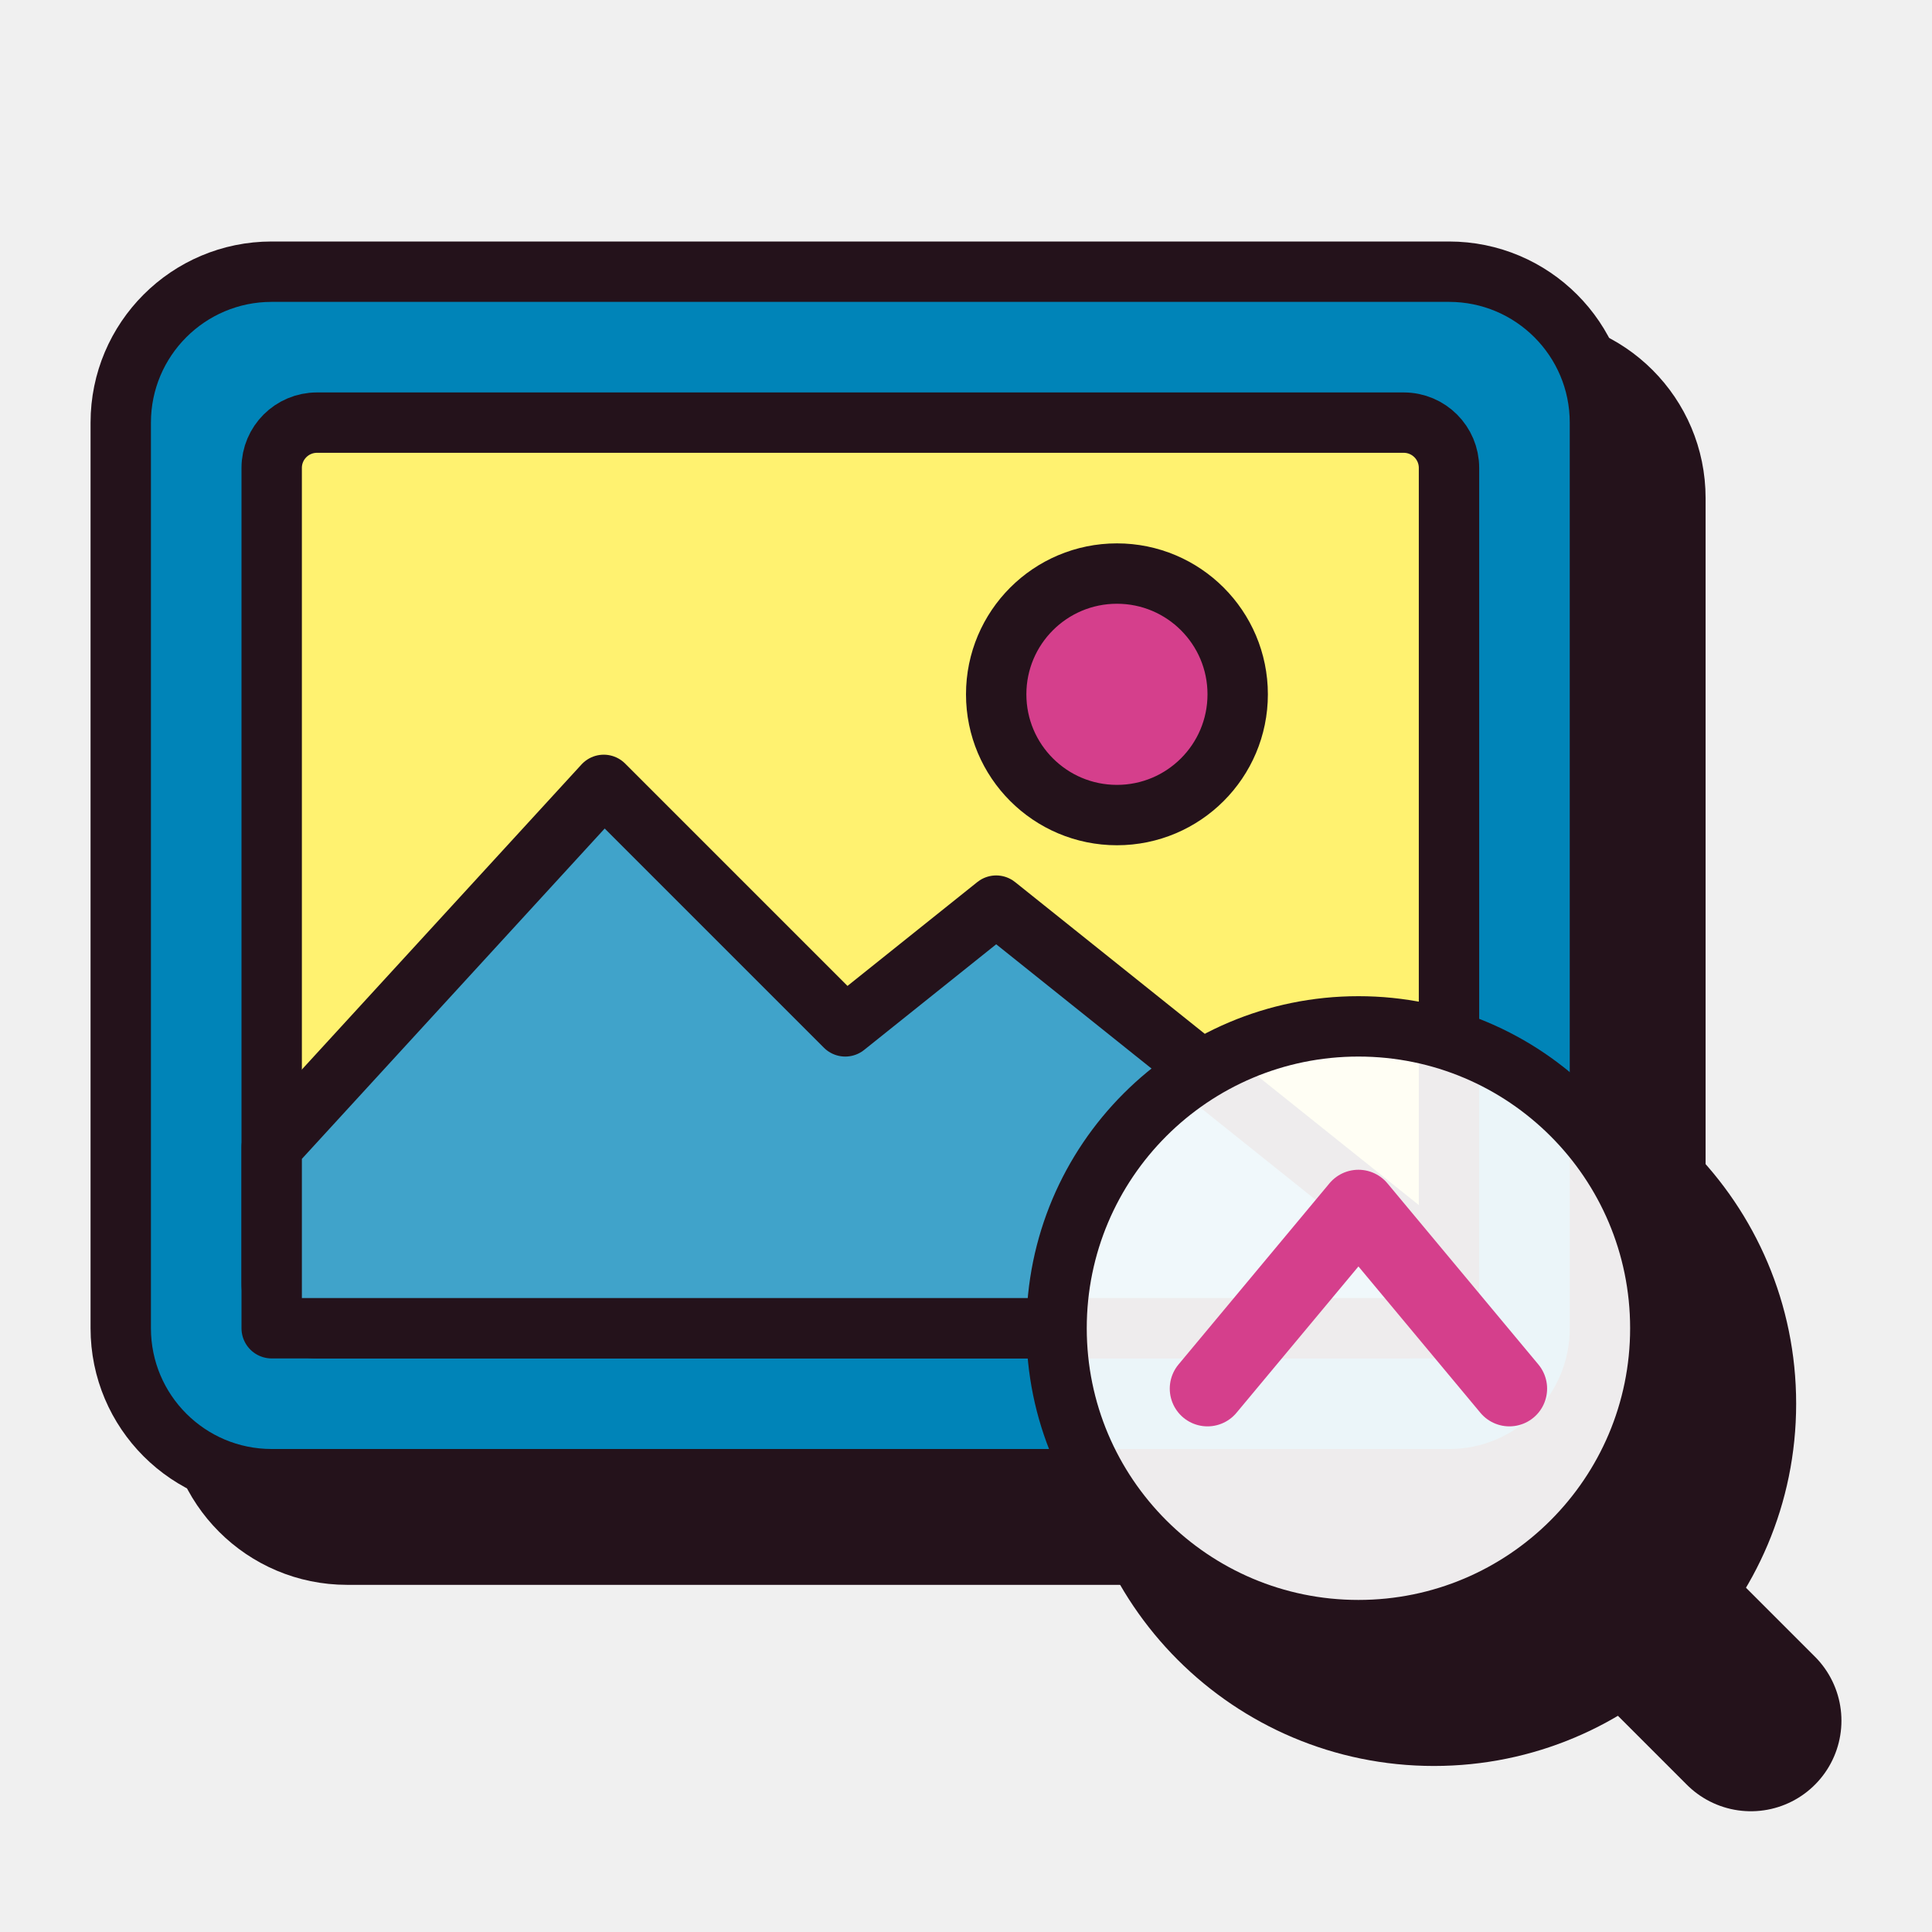
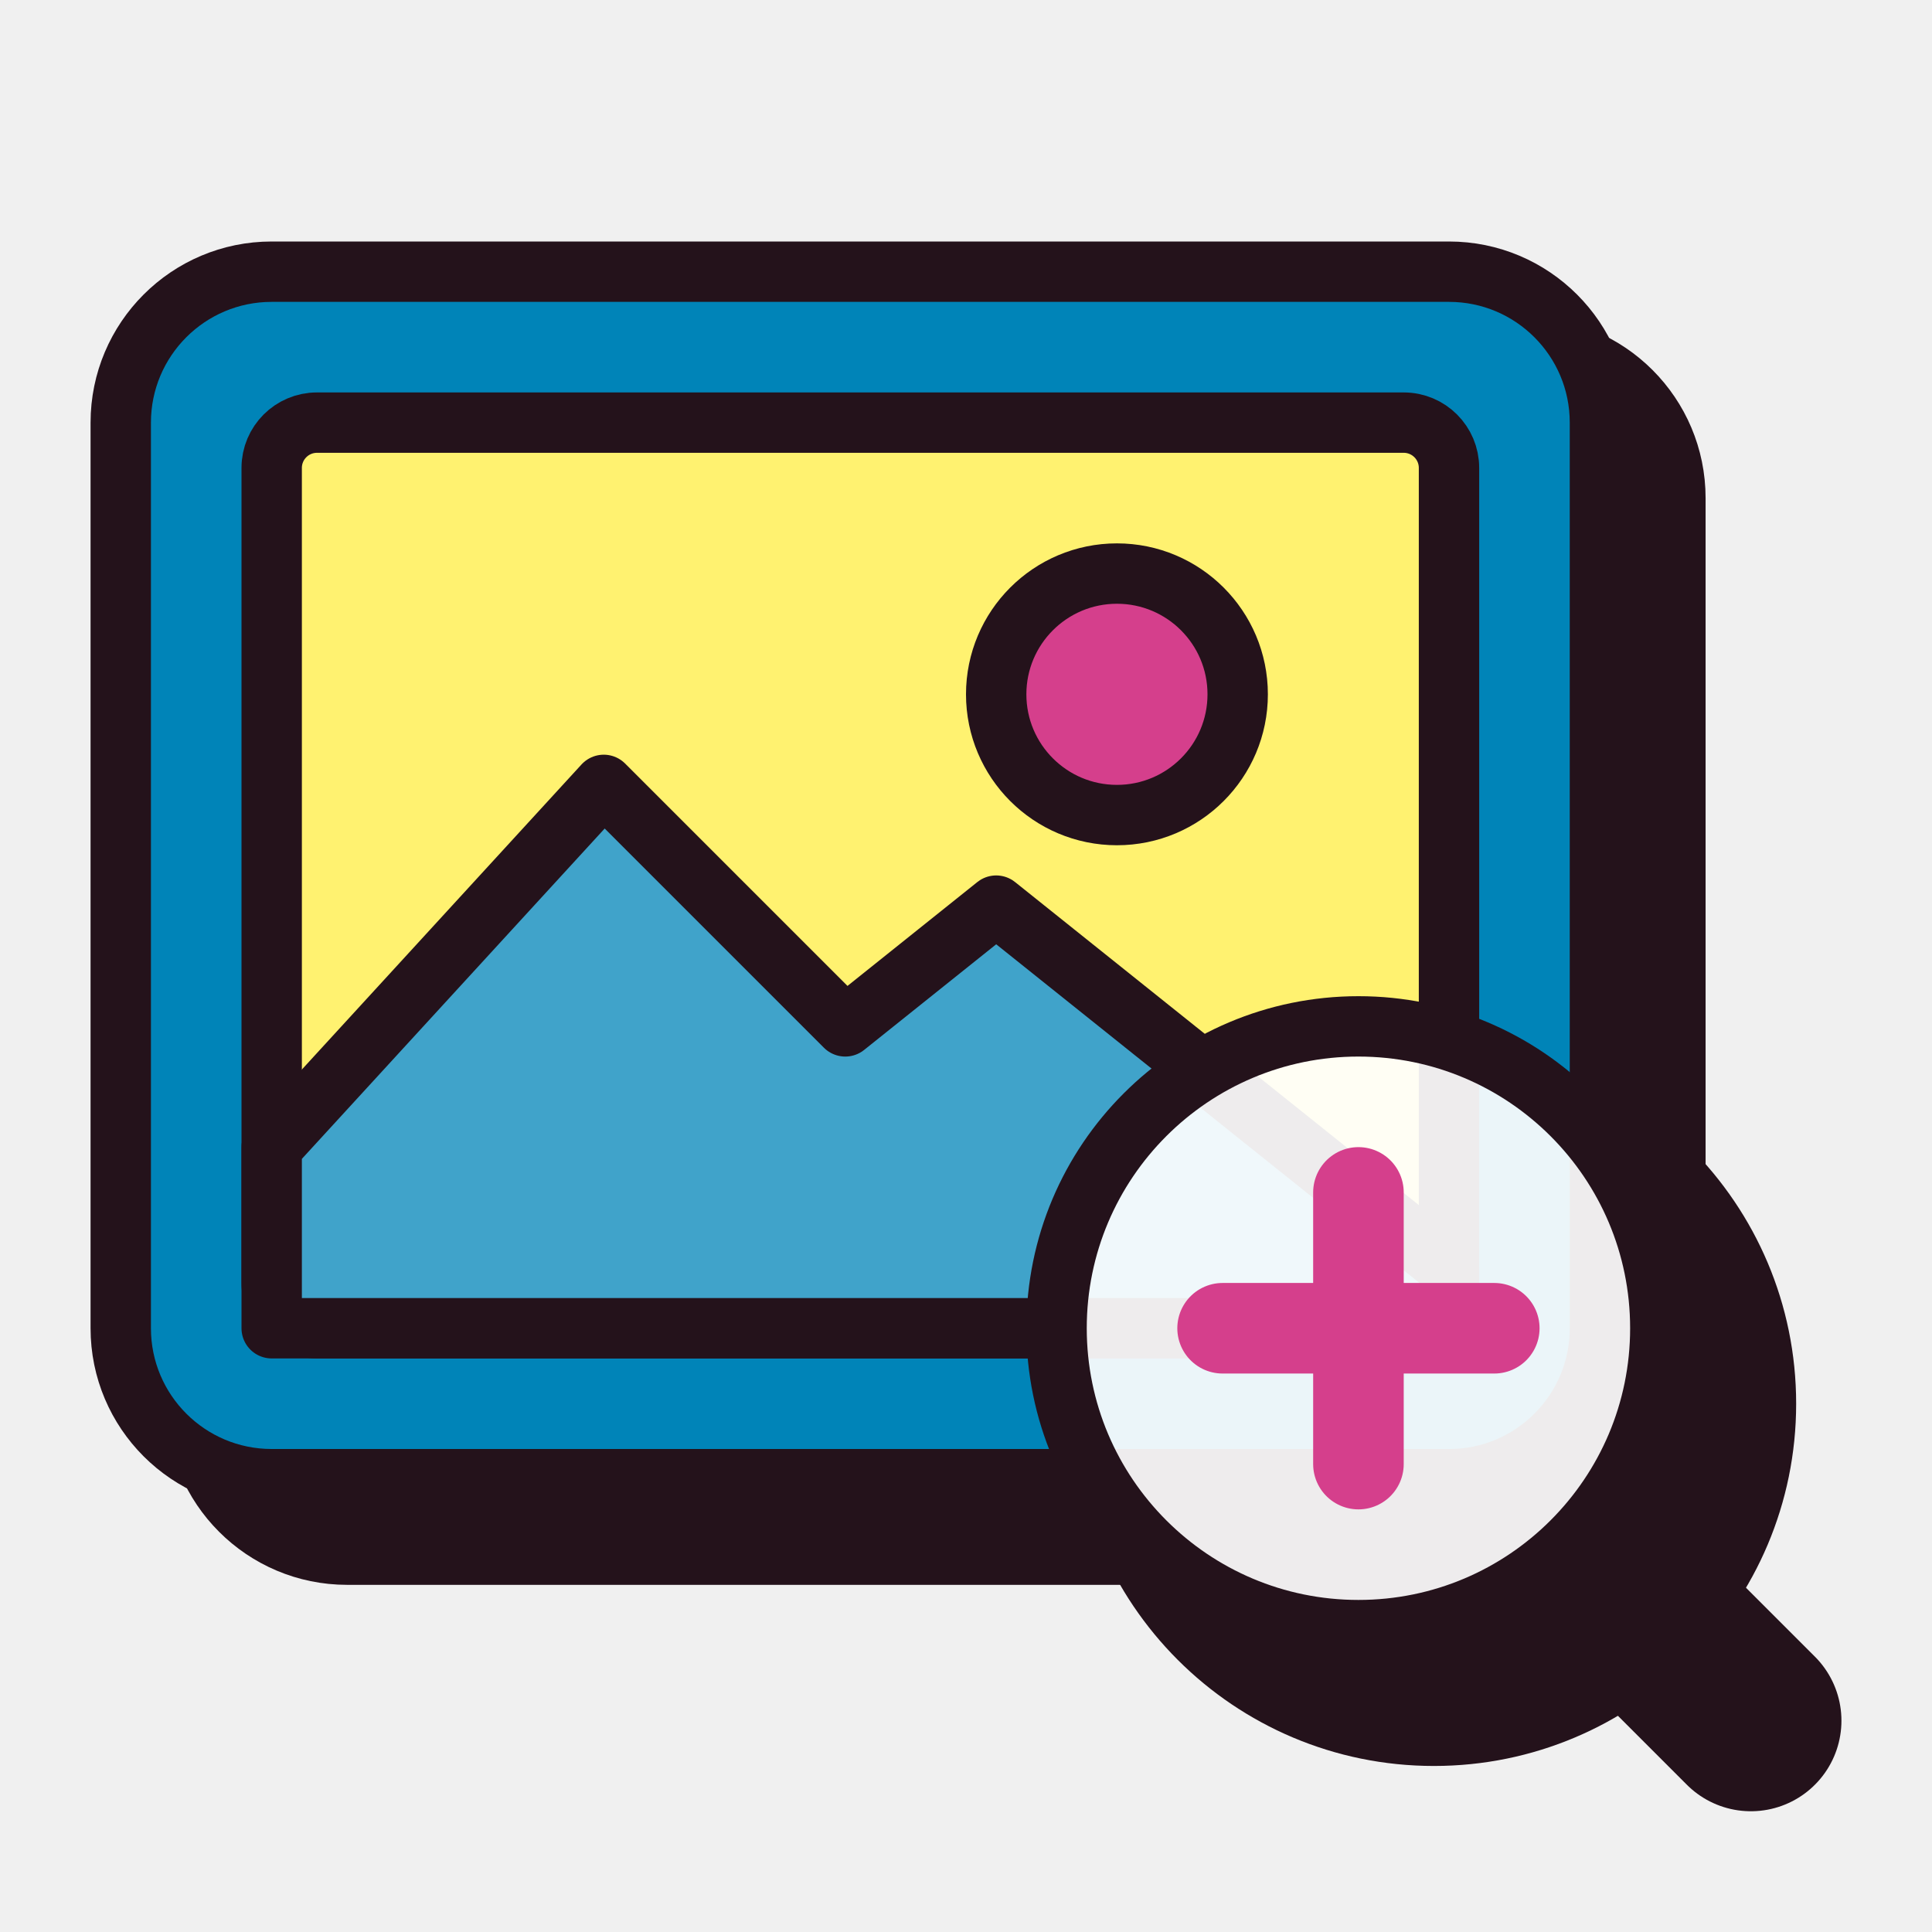
<svg xmlns="http://www.w3.org/2000/svg" viewBox="0 0 128 128">
  <g transform="translate(5 5)" fill="#24121b" stroke="#24121b" stroke-width="4" stroke-linejoin="round">
    <rect x="8" y="18" width="98" height="80" rx="10" />
    <circle cx="90" cy="88" r="22" />
  </g>
  <g stroke="#24121b" stroke-width="4" stroke-linejoin="round" stroke-linecap="round">
    <rect x="8" y="18" width="98" height="80" rx="10" fill="#0084b8" />
    <rect x="18" y="28" width="78" height="60" rx="3" fill="#fff270" />
    <circle cx="74" cy="46" r="8" fill="#d53f8c" />
    <path d="M18 76 40 52 56 68 66 60 96 84V88H18Z" fill="#40a3ca" />
    <path d="M104 102 116 114" stroke-width="12" />
    <circle cx="90" cy="88" r="20" fill="#ffffff" fill-opacity="0.92" />
-     <path d="M80 92 90 80 100 92" fill="none" stroke="#d53f8c" stroke-width="5" />
+     <path d="M90 79v18M81 88h18" fill="none" stroke="#d53f8c" stroke-width="6" />
  </g>
</svg>
